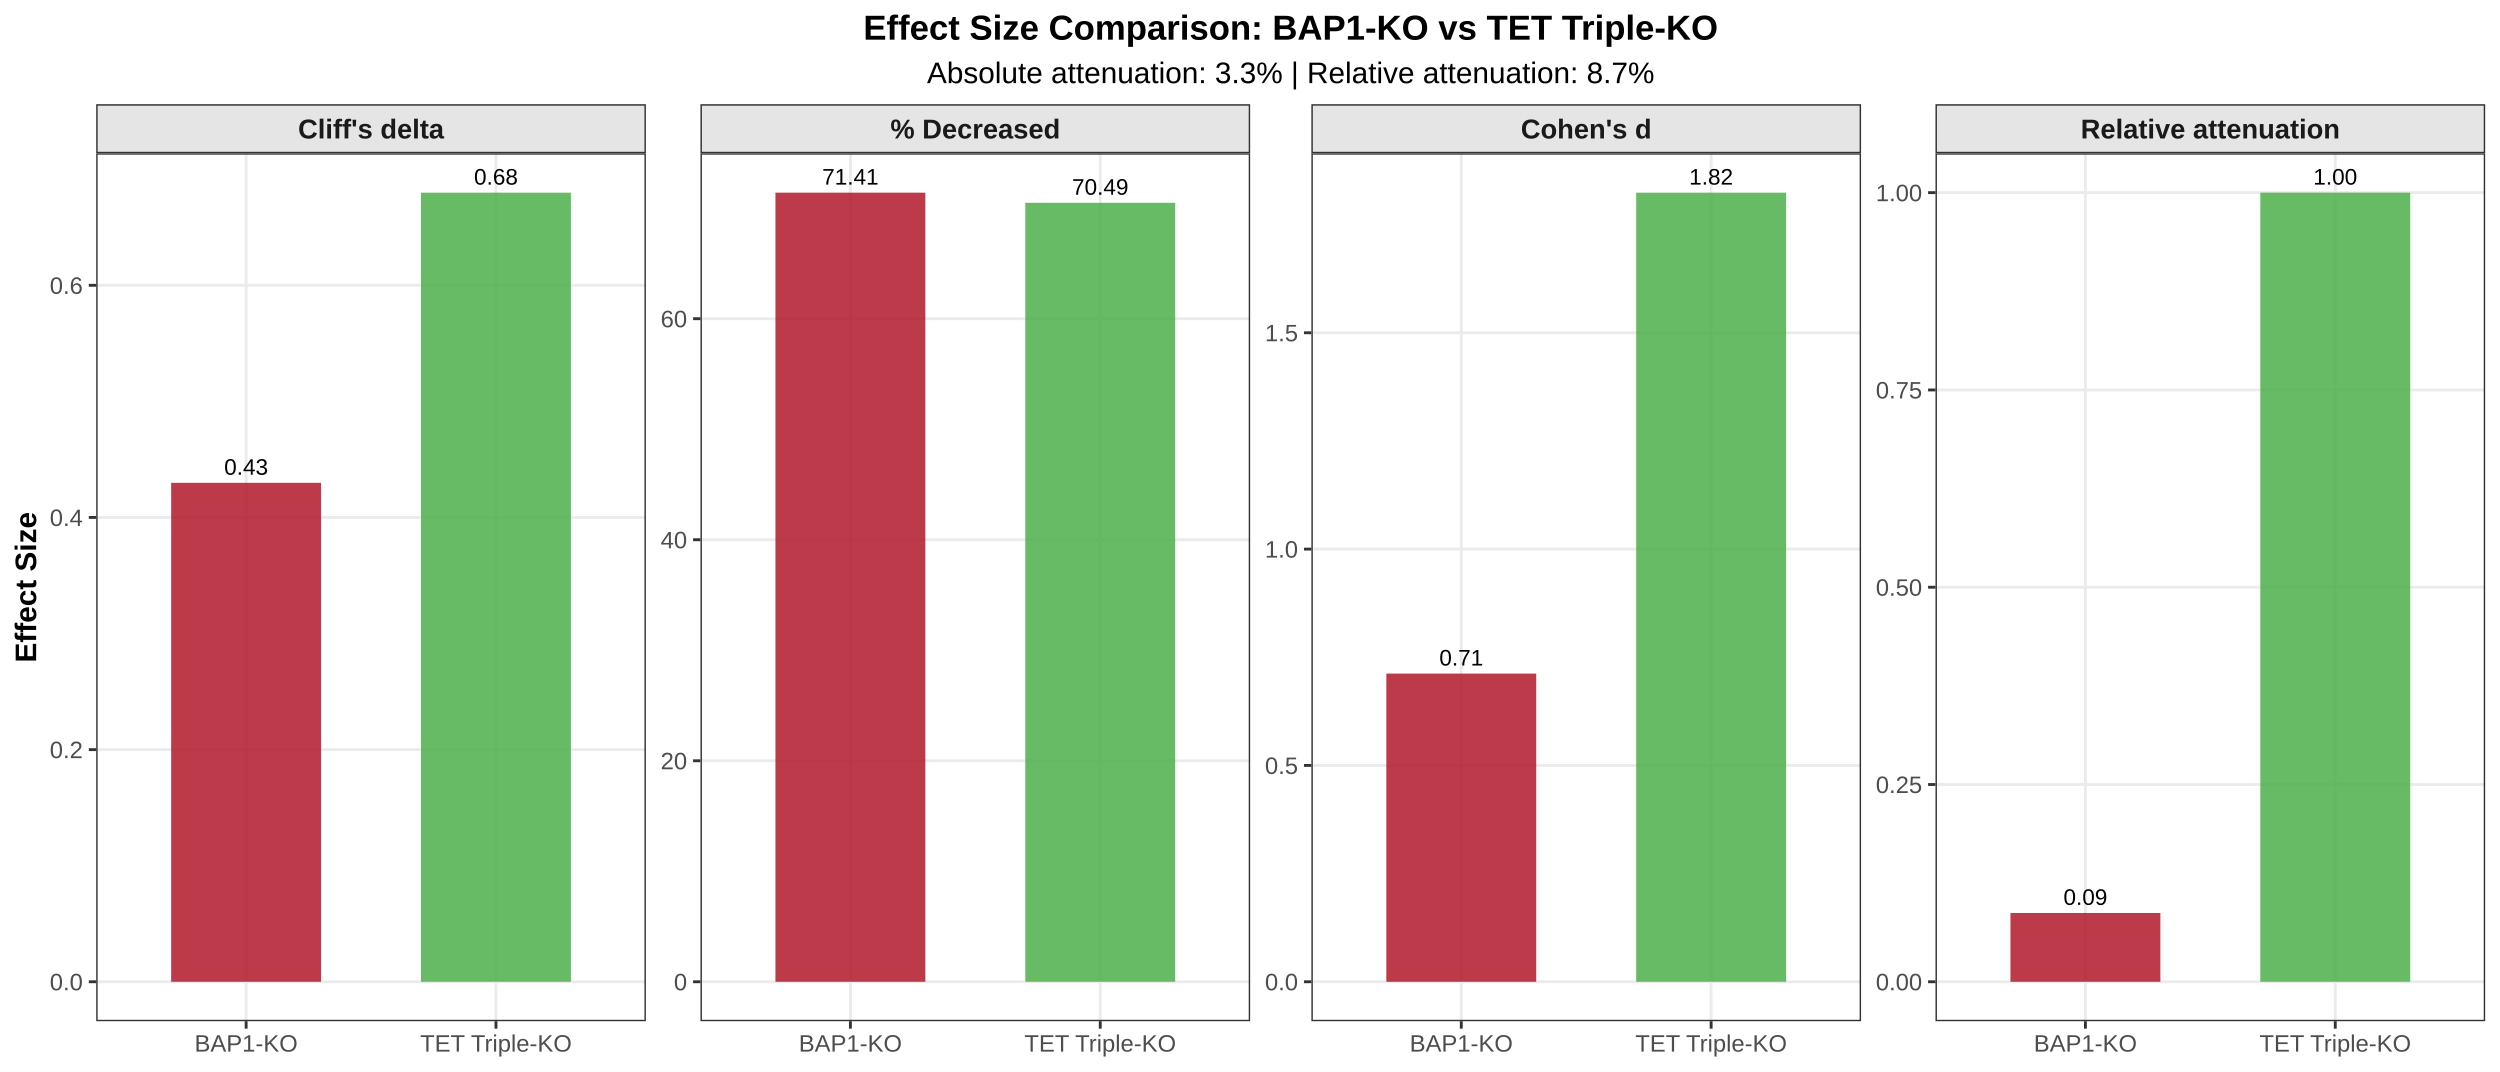
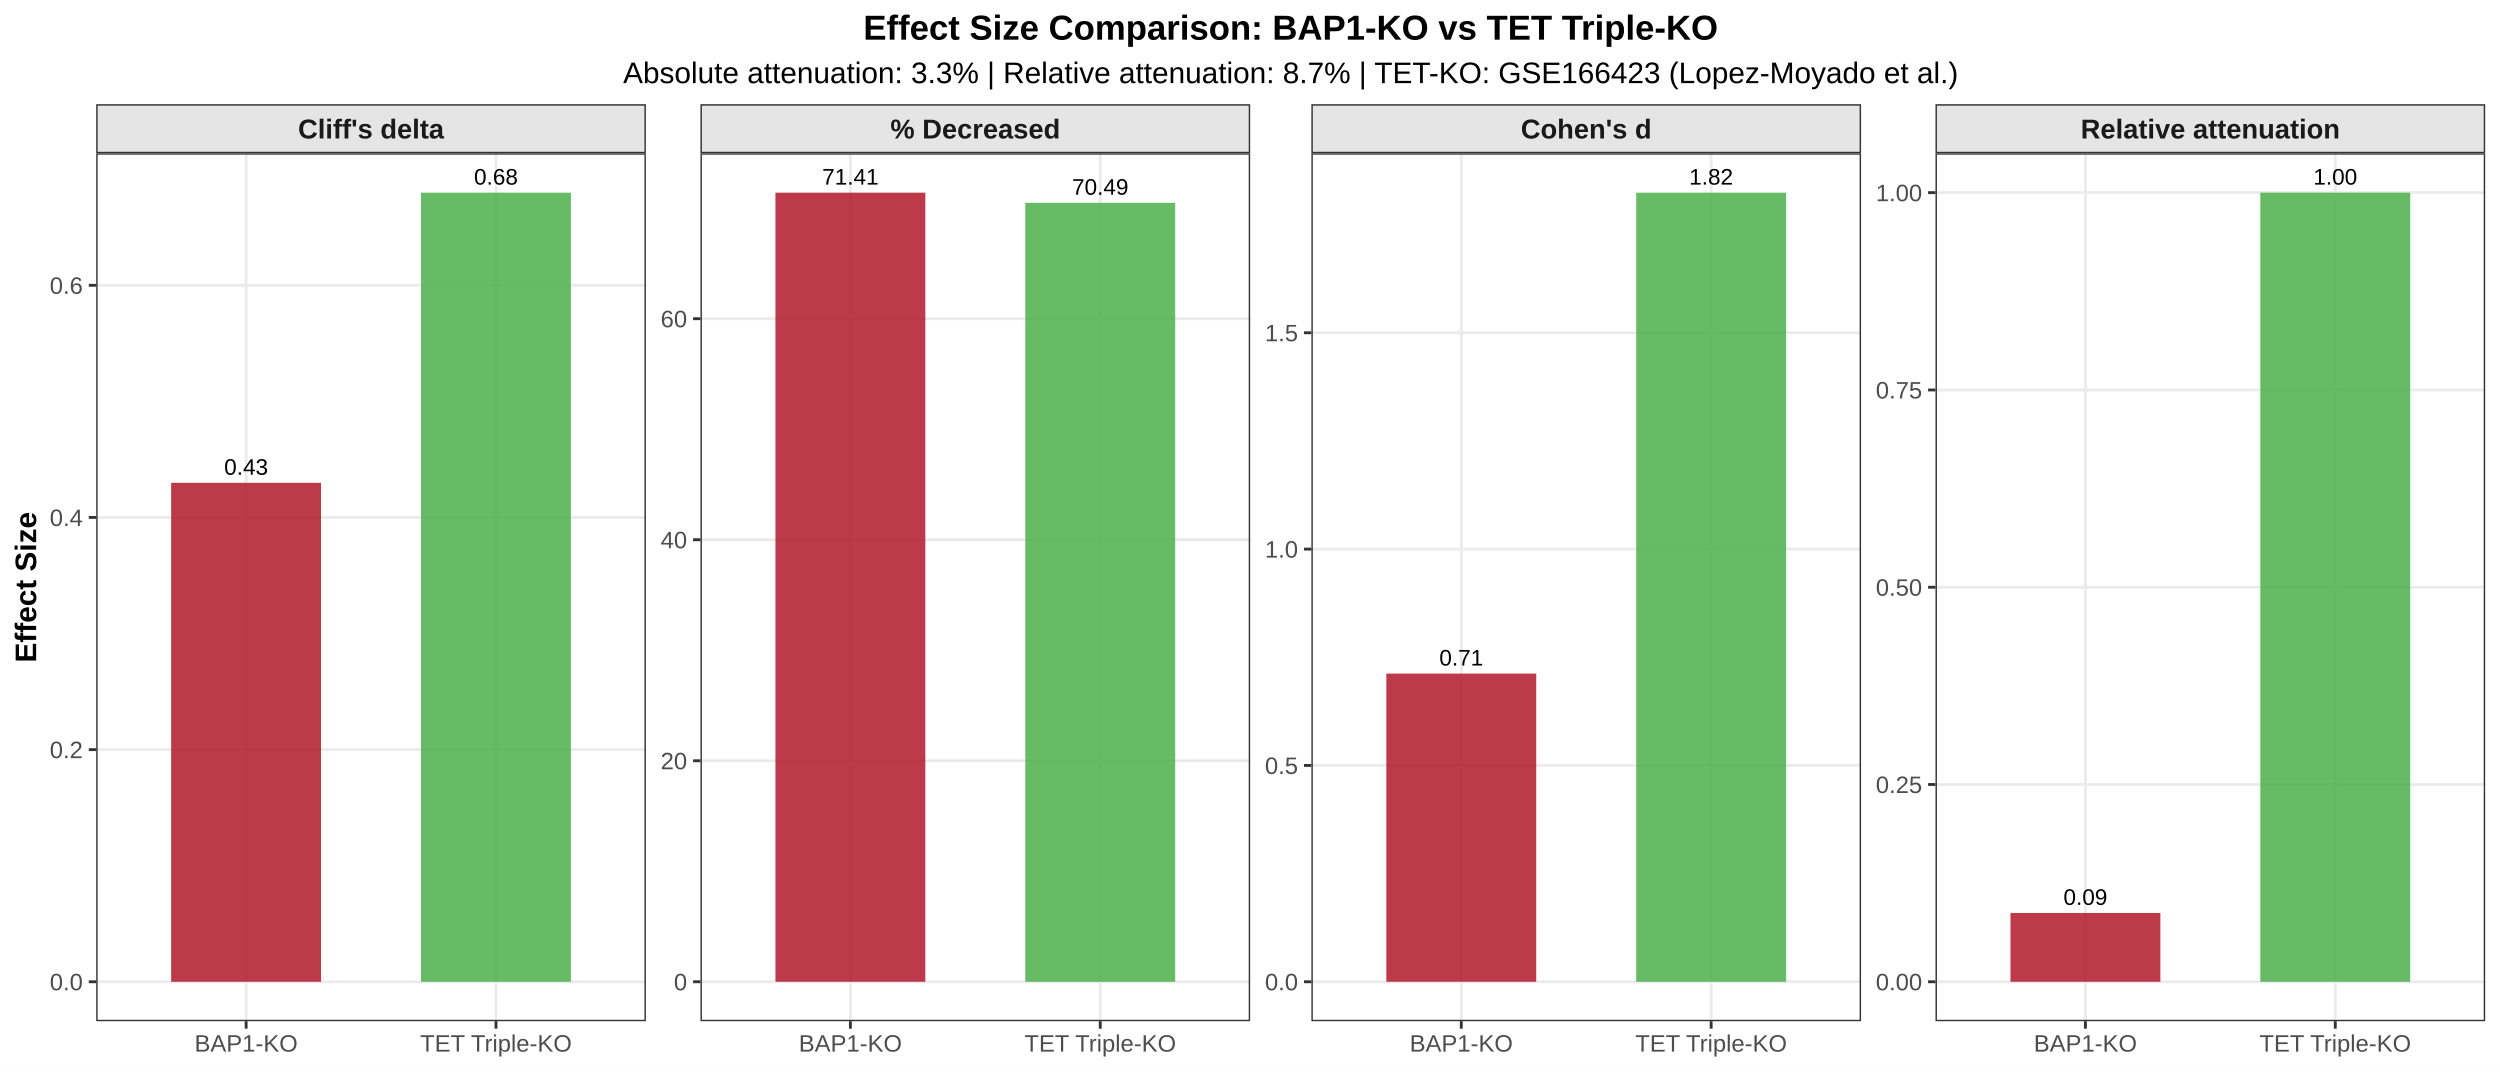
<svg xmlns="http://www.w3.org/2000/svg" width="1008.00pt" height="432.00pt" viewBox="0 0 1008.00 432.00">
  <g class="svglite">
    <defs>
      <style type="text/css">
    .svglite line, .svglite polyline, .svglite polygon, .svglite path, .svglite rect, .svglite circle {
      fill: none;
      stroke: #000000;
      stroke-linecap: round;
      stroke-linejoin: round;
      stroke-miterlimit: 10.00;
    }
    .svglite text {
      white-space: pre;
    }
    .svglite g.glyphgroup path {
      fill: inherit;
      stroke: none;
    }
  </style>
    </defs>
    <rect width="100%" height="100%" style="stroke: none; fill: #FFFFFF;" />
    <defs>
      <clipPath id="cpMC4wMHwxMDA4LjAwfDAuMDB8NDMyLjAw">
        <rect x="0.00" y="0.00" width="1008.00" height="432.00" />
      </clipPath>
    </defs>
    <g clip-path="url(#cpMC4wMHwxMDA4LjAwfDAuMDB8NDMyLjAw)">
      <rect x="0" y="0.00" width="1008.00" height="432.00" style="stroke-width: 1.16; stroke: #FFFFFF; fill: #FFFFFF;" />
    </g>
    <defs>
      <clipPath id="cpMzguNzl8MjYwLjQyfDYxLjc4fDQxMS43Ng==">
        <rect x="38.79" y="61.78" width="221.63" height="349.98" />
      </clipPath>
    </defs>
    <g clip-path="url(#cpMzguNzl8MjYwLjQyfDYxLjc4fDQxMS43Ng==)">
      <rect x="38.79" y="61.78" width="221.63" height="349.98" style="stroke-width: 1.16; stroke: none; fill: #FFFFFF;" />
      <polyline points="38.79,395.85 260.42,395.85 " style="stroke-width: 1.16; stroke: #EBEBEB; stroke-linecap: butt;" />
      <polyline points="38.79,302.25 260.42,302.25 " style="stroke-width: 1.16; stroke: #EBEBEB; stroke-linecap: butt;" />
      <polyline points="38.79,208.64 260.42,208.64 " style="stroke-width: 1.16; stroke: #EBEBEB; stroke-linecap: butt;" />
      <polyline points="38.79,115.04 260.42,115.04 " style="stroke-width: 1.16; stroke: #EBEBEB; stroke-linecap: butt;" />
      <polyline points="99.24,411.76 99.24,61.78 " style="stroke-width: 1.16; stroke: #EBEBEB; stroke-linecap: butt;" />
      <polyline points="199.98,411.76 199.98,61.78 " style="stroke-width: 1.16; stroke: #EBEBEB; stroke-linecap: butt;" />
      <rect x="69.01" y="194.67" width="60.44" height="201.18" style="stroke-width: 1.16; stroke: none; stroke-linecap: butt; stroke-linejoin: miter; fill: #B2182B; fill-opacity: 0.85;" />
      <rect x="169.75" y="77.68" width="60.44" height="318.17" style="stroke-width: 1.16; stroke: none; stroke-linecap: butt; stroke-linejoin: miter; fill: #4DAF4A; fill-opacity: 0.85;" />
      <text x="99.24" y="191.42" text-anchor="middle" style="font-size: 9.10px; font-family: &quot;Arial&quot;;" textLength="17.72px" lengthAdjust="spacingAndGlyphs">0.43</text>
      <text x="199.98" y="74.43" text-anchor="middle" style="font-size: 9.10px; font-family: &quot;Arial&quot;;" textLength="17.72px" lengthAdjust="spacingAndGlyphs">0.68</text>
      <rect x="38.79" y="61.78" width="221.63" height="349.98" style="stroke-width: 1.16; stroke: #333333;" />
    </g>
    <g clip-path="url(#cpMC4wMHwxMDA4LjAwfDAuMDB8NDMyLjAw)">
</g>
    <defs>
      <clipPath id="cpMjgyLjQzfDUwNC4wNnw2MS43OHw0MTEuNzY=">
        <rect x="282.43" y="61.78" width="221.63" height="349.98" />
      </clipPath>
    </defs>
    <g clip-path="url(#cpMjgyLjQzfDUwNC4wNnw2MS43OHw0MTEuNzY=)">
      <rect x="282.43" y="61.78" width="221.63" height="349.98" style="stroke-width: 1.16; stroke: none; fill: #FFFFFF;" />
      <polyline points="282.43,395.85 504.06,395.85 " style="stroke-width: 1.16; stroke: #EBEBEB; stroke-linecap: butt;" />
      <polyline points="282.43,306.74 504.06,306.74 " style="stroke-width: 1.16; stroke: #EBEBEB; stroke-linecap: butt;" />
      <polyline points="282.43,217.62 504.06,217.62 " style="stroke-width: 1.16; stroke: #EBEBEB; stroke-linecap: butt;" />
      <polyline points="282.43,128.51 504.06,128.51 " style="stroke-width: 1.16; stroke: #EBEBEB; stroke-linecap: butt;" />
      <polyline points="342.88,411.76 342.88,61.78 " style="stroke-width: 1.16; stroke: #EBEBEB; stroke-linecap: butt;" />
      <polyline points="443.62,411.76 443.62,61.78 " style="stroke-width: 1.16; stroke: #EBEBEB; stroke-linecap: butt;" />
      <rect x="312.66" y="77.68" width="60.44" height="318.17" style="stroke-width: 1.16; stroke: none; stroke-linecap: butt; stroke-linejoin: miter; fill: #B2182B; fill-opacity: 0.85;" />
      <rect x="413.40" y="81.77" width="60.44" height="314.08" style="stroke-width: 1.16; stroke: none; stroke-linecap: butt; stroke-linejoin: miter; fill: #4DAF4A; fill-opacity: 0.85;" />
      <text x="342.88" y="74.43" text-anchor="middle" style="font-size: 9.10px; font-family: &quot;Arial&quot;;" textLength="22.78px" lengthAdjust="spacingAndGlyphs">71.41</text>
      <text x="443.62" y="78.51" text-anchor="middle" style="font-size: 9.10px; font-family: &quot;Arial&quot;;" textLength="22.78px" lengthAdjust="spacingAndGlyphs">70.49</text>
      <rect x="282.43" y="61.78" width="221.63" height="349.98" style="stroke-width: 1.16; stroke: #333333;" />
    </g>
    <g clip-path="url(#cpMC4wMHwxMDA4LjAwfDAuMDB8NDMyLjAw)">
</g>
    <defs>
      <clipPath id="cpNTI4Ljc1fDc1MC4zOHw2MS43OHw0MTEuNzY=">
        <rect x="528.75" y="61.78" width="221.63" height="349.98" />
      </clipPath>
    </defs>
    <g clip-path="url(#cpNTI4Ljc1fDc1MC4zOHw2MS43OHw0MTEuNzY=)">
      <rect x="528.75" y="61.78" width="221.63" height="349.98" style="stroke-width: 1.16; stroke: none; fill: #FFFFFF;" />
      <polyline points="528.75,395.85 750.38,395.85 " style="stroke-width: 1.16; stroke: #EBEBEB; stroke-linecap: butt;" />
      <polyline points="528.75,308.62 750.38,308.62 " style="stroke-width: 1.16; stroke: #EBEBEB; stroke-linecap: butt;" />
      <polyline points="528.75,221.39 750.38,221.39 " style="stroke-width: 1.16; stroke: #EBEBEB; stroke-linecap: butt;" />
      <polyline points="528.75,134.17 750.38,134.17 " style="stroke-width: 1.16; stroke: #EBEBEB; stroke-linecap: butt;" />
      <polyline points="589.19,411.76 589.19,61.78 " style="stroke-width: 1.16; stroke: #EBEBEB; stroke-linecap: butt;" />
      <polyline points="689.93,411.76 689.93,61.78 " style="stroke-width: 1.16; stroke: #EBEBEB; stroke-linecap: butt;" />
      <rect x="558.97" y="271.59" width="60.44" height="124.26" style="stroke-width: 1.16; stroke: none; stroke-linecap: butt; stroke-linejoin: miter; fill: #B2182B; fill-opacity: 0.85;" />
      <rect x="659.71" y="77.68" width="60.44" height="318.17" style="stroke-width: 1.16; stroke: none; stroke-linecap: butt; stroke-linejoin: miter; fill: #4DAF4A; fill-opacity: 0.85;" />
      <text x="589.19" y="268.34" text-anchor="middle" style="font-size: 9.10px; font-family: &quot;Arial&quot;;" textLength="17.72px" lengthAdjust="spacingAndGlyphs">0.71</text>
      <text x="689.93" y="74.43" text-anchor="middle" style="font-size: 9.10px; font-family: &quot;Arial&quot;;" textLength="17.72px" lengthAdjust="spacingAndGlyphs">1.82</text>
      <rect x="528.75" y="61.78" width="221.63" height="349.98" style="stroke-width: 1.16; stroke: #333333;" />
    </g>
    <g clip-path="url(#cpMC4wMHwxMDA4LjAwfDAuMDB8NDMyLjAw)">
</g>
    <defs>
      <clipPath id="cpNzgwLjM5fDEwMDIuMDJ8NjEuNzh8NDExLjc2">
        <rect x="780.39" y="61.78" width="221.63" height="349.98" />
      </clipPath>
    </defs>
    <g clip-path="url(#cpNzgwLjM5fDEwMDIuMDJ8NjEuNzh8NDExLjc2)">
      <rect x="780.39" y="61.78" width="221.63" height="349.98" style="stroke-width: 1.16; stroke: none; fill: #FFFFFF;" />
      <polyline points="780.39,395.85 1002.02,395.85 " style="stroke-width: 1.16; stroke: #EBEBEB; stroke-linecap: butt;" />
      <polyline points="780.39,316.31 1002.02,316.31 " style="stroke-width: 1.16; stroke: #EBEBEB; stroke-linecap: butt;" />
      <polyline points="780.39,236.77 1002.02,236.77 " style="stroke-width: 1.16; stroke: #EBEBEB; stroke-linecap: butt;" />
      <polyline points="780.39,157.23 1002.02,157.23 " style="stroke-width: 1.16; stroke: #EBEBEB; stroke-linecap: butt;" />
      <polyline points="780.39,77.68 1002.02,77.68 " style="stroke-width: 1.16; stroke: #EBEBEB; stroke-linecap: butt;" />
      <polyline points="840.84,411.76 840.84,61.78 " style="stroke-width: 1.16; stroke: #EBEBEB; stroke-linecap: butt;" />
      <polyline points="941.58,411.76 941.58,61.78 " style="stroke-width: 1.16; stroke: #EBEBEB; stroke-linecap: butt;" />
      <rect x="810.62" y="368.11" width="60.44" height="27.74" style="stroke-width: 1.16; stroke: none; stroke-linecap: butt; stroke-linejoin: miter; fill: #B2182B; fill-opacity: 0.85;" />
      <rect x="911.36" y="77.68" width="60.44" height="318.17" style="stroke-width: 1.16; stroke: none; stroke-linecap: butt; stroke-linejoin: miter; fill: #4DAF4A; fill-opacity: 0.85;" />
      <text x="840.84" y="364.85" text-anchor="middle" style="font-size: 9.10px; font-family: &quot;Arial&quot;;" textLength="17.72px" lengthAdjust="spacingAndGlyphs">0.09</text>
      <text x="941.58" y="74.43" text-anchor="middle" style="font-size: 9.10px; font-family: &quot;Arial&quot;;" textLength="17.72px" lengthAdjust="spacingAndGlyphs">1.00</text>
      <rect x="780.39" y="61.78" width="221.63" height="349.98" style="stroke-width: 1.16; stroke: #333333;" />
    </g>
    <g clip-path="url(#cpMC4wMHwxMDA4LjAwfDAuMDB8NDMyLjAw)">
</g>
    <defs>
      <clipPath id="cpMzguNzl8MjYwLjQyfDQyLjAyfDYxLjc4">
        <rect x="38.79" y="42.02" width="221.63" height="19.76" />
      </clipPath>
    </defs>
    <g clip-path="url(#cpMzguNzl8MjYwLjQyfDQyLjAyfDYxLjc4)">
      <rect x="38.79" y="42.02" width="221.63" height="19.76" style="stroke-width: 1.16; stroke: #333333; fill: #E5E5E5;" />
      <text x="149.61" y="55.83" text-anchor="middle" style="font-size: 11.00px; font-weight: bold;fill: #1A1A1A; font-family: &quot;Arial&quot;;" textLength="58.86px" lengthAdjust="spacingAndGlyphs">Cliff's delta</text>
    </g>
    <g clip-path="url(#cpMC4wMHwxMDA4LjAwfDAuMDB8NDMyLjAw)">
</g>
    <defs>
      <clipPath id="cpMjgyLjQzfDUwNC4wNnw0Mi4wMnw2MS43OA==">
        <rect x="282.43" y="42.02" width="221.63" height="19.76" />
      </clipPath>
    </defs>
    <g clip-path="url(#cpMjgyLjQzfDUwNC4wNnw0Mi4wMnw2MS43OA==)">
      <rect x="282.43" y="42.02" width="221.63" height="19.76" style="stroke-width: 1.16; stroke: #333333; fill: #E5E5E5;" />
      <text x="393.25" y="55.83" text-anchor="middle" style="font-size: 11.00px; font-weight: bold;fill: #1A1A1A; font-family: &quot;Arial&quot;;" textLength="68.53px" lengthAdjust="spacingAndGlyphs">% Decreased</text>
    </g>
    <g clip-path="url(#cpMC4wMHwxMDA4LjAwfDAuMDB8NDMyLjAw)">
</g>
    <defs>
      <clipPath id="cpNTI4Ljc1fDc1MC4zOHw0Mi4wMnw2MS43OA==">
        <rect x="528.75" y="42.02" width="221.63" height="19.76" />
      </clipPath>
    </defs>
    <g clip-path="url(#cpNTI4Ljc1fDc1MC4zOHw0Mi4wMnw2MS43OA==)">
      <rect x="528.75" y="42.02" width="221.63" height="19.76" style="stroke-width: 1.16; stroke: #333333; fill: #E5E5E5;" />
      <text x="639.56" y="55.83" text-anchor="middle" style="font-size: 11.00px; font-weight: bold;fill: #1A1A1A; font-family: &quot;Arial&quot;;" textLength="52.73px" lengthAdjust="spacingAndGlyphs">Cohen's d</text>
    </g>
    <g clip-path="url(#cpMC4wMHwxMDA4LjAwfDAuMDB8NDMyLjAw)">
</g>
    <defs>
      <clipPath id="cpNzgwLjM5fDEwMDIuMDJ8NDIuMDJ8NjEuNzg=">
        <rect x="780.39" y="42.02" width="221.63" height="19.76" />
      </clipPath>
    </defs>
    <g clip-path="url(#cpNzgwLjM5fDEwMDIuMDJ8NDIuMDJ8NjEuNzg=)">
      <rect x="780.39" y="42.02" width="221.63" height="19.76" style="stroke-width: 1.16; stroke: #333333; fill: #E5E5E5;" />
      <text x="891.21" y="55.83" text-anchor="middle" style="font-size: 11.00px; font-weight: bold;fill: #1A1A1A; font-family: &quot;Arial&quot;;" textLength="104.56px" lengthAdjust="spacingAndGlyphs">Relative attenuation</text>
    </g>
    <g clip-path="url(#cpMC4wMHwxMDA4LjAwfDAuMDB8NDMyLjAw)">
      <polyline points="99.24,414.75 99.24,411.76 " style="stroke-width: 1.16; stroke: #333333; stroke-linecap: butt;" />
      <polyline points="199.98,414.75 199.98,411.76 " style="stroke-width: 1.16; stroke: #333333; stroke-linecap: butt;" />
      <text x="99.24" y="424.01" text-anchor="middle" style="font-size: 9.60px;fill: #4D4D4D; font-family: &quot;Arial&quot;;" textLength="41.61px" lengthAdjust="spacingAndGlyphs">BAP1-KO</text>
      <text x="199.98" y="424.01" text-anchor="middle" style="font-size: 9.60px;fill: #4D4D4D; font-family: &quot;Arial&quot;;" textLength="61.11px" lengthAdjust="spacingAndGlyphs">TET Triple-KO</text>
      <polyline points="342.88,414.75 342.88,411.76 " style="stroke-width: 1.16; stroke: #333333; stroke-linecap: butt;" />
      <polyline points="443.62,414.75 443.62,411.76 " style="stroke-width: 1.16; stroke: #333333; stroke-linecap: butt;" />
      <text x="342.88" y="424.01" text-anchor="middle" style="font-size: 9.60px;fill: #4D4D4D; font-family: &quot;Arial&quot;;" textLength="41.61px" lengthAdjust="spacingAndGlyphs">BAP1-KO</text>
      <text x="443.62" y="424.01" text-anchor="middle" style="font-size: 9.60px;fill: #4D4D4D; font-family: &quot;Arial&quot;;" textLength="61.11px" lengthAdjust="spacingAndGlyphs">TET Triple-KO</text>
      <polyline points="589.19,414.75 589.19,411.76 " style="stroke-width: 1.16; stroke: #333333; stroke-linecap: butt;" />
      <polyline points="689.93,414.75 689.93,411.76 " style="stroke-width: 1.16; stroke: #333333; stroke-linecap: butt;" />
      <text x="589.19" y="424.01" text-anchor="middle" style="font-size: 9.60px;fill: #4D4D4D; font-family: &quot;Arial&quot;;" textLength="41.61px" lengthAdjust="spacingAndGlyphs">BAP1-KO</text>
      <text x="689.93" y="424.01" text-anchor="middle" style="font-size: 9.60px;fill: #4D4D4D; font-family: &quot;Arial&quot;;" textLength="61.11px" lengthAdjust="spacingAndGlyphs">TET Triple-KO</text>
      <polyline points="840.84,414.75 840.84,411.76 " style="stroke-width: 1.16; stroke: #333333; stroke-linecap: butt;" />
      <polyline points="941.58,414.75 941.58,411.76 " style="stroke-width: 1.16; stroke: #333333; stroke-linecap: butt;" />
      <text x="840.84" y="424.01" text-anchor="middle" style="font-size: 9.60px;fill: #4D4D4D; font-family: &quot;Arial&quot;;" textLength="41.61px" lengthAdjust="spacingAndGlyphs">BAP1-KO</text>
      <text x="941.58" y="424.01" text-anchor="middle" style="font-size: 9.60px;fill: #4D4D4D; font-family: &quot;Arial&quot;;" textLength="61.11px" lengthAdjust="spacingAndGlyphs">TET Triple-KO</text>
      <text x="775.01" y="399.28" text-anchor="end" style="font-size: 9.60px;fill: #4D4D4D; font-family: &quot;Arial&quot;;" textLength="18.66px" lengthAdjust="spacingAndGlyphs">0.00</text>
      <text x="775.01" y="319.74" text-anchor="end" style="font-size: 9.60px;fill: #4D4D4D; font-family: &quot;Arial&quot;;" textLength="18.66px" lengthAdjust="spacingAndGlyphs">0.25</text>
      <text x="775.01" y="240.20" text-anchor="end" style="font-size: 9.60px;fill: #4D4D4D; font-family: &quot;Arial&quot;;" textLength="18.66px" lengthAdjust="spacingAndGlyphs">0.50</text>
      <text x="775.01" y="160.66" text-anchor="end" style="font-size: 9.60px;fill: #4D4D4D; font-family: &quot;Arial&quot;;" textLength="18.66px" lengthAdjust="spacingAndGlyphs">0.75</text>
      <text x="775.01" y="81.12" text-anchor="end" style="font-size: 9.60px;fill: #4D4D4D; font-family: &quot;Arial&quot;;" textLength="18.66px" lengthAdjust="spacingAndGlyphs">1.00</text>
      <polyline points="777.40,395.85 780.39,395.85 " style="stroke-width: 1.16; stroke: #333333; stroke-linecap: butt;" />
      <polyline points="777.40,316.31 780.39,316.31 " style="stroke-width: 1.16; stroke: #333333; stroke-linecap: butt;" />
      <polyline points="777.40,236.77 780.39,236.77 " style="stroke-width: 1.16; stroke: #333333; stroke-linecap: butt;" />
      <polyline points="777.40,157.23 780.39,157.23 " style="stroke-width: 1.16; stroke: #333333; stroke-linecap: butt;" />
      <polyline points="777.40,77.68 780.39,77.68 " style="stroke-width: 1.16; stroke: #333333; stroke-linecap: butt;" />
      <text x="523.37" y="399.28" text-anchor="end" style="font-size: 9.60px;fill: #4D4D4D; font-family: &quot;Arial&quot;;" textLength="13.33px" lengthAdjust="spacingAndGlyphs">0.0</text>
      <text x="523.37" y="312.06" text-anchor="end" style="font-size: 9.60px;fill: #4D4D4D; font-family: &quot;Arial&quot;;" textLength="13.33px" lengthAdjust="spacingAndGlyphs">0.5</text>
      <text x="523.37" y="224.83" text-anchor="end" style="font-size: 9.60px;fill: #4D4D4D; font-family: &quot;Arial&quot;;" textLength="13.33px" lengthAdjust="spacingAndGlyphs">1.0</text>
      <text x="523.37" y="137.60" text-anchor="end" style="font-size: 9.60px;fill: #4D4D4D; font-family: &quot;Arial&quot;;" textLength="13.33px" lengthAdjust="spacingAndGlyphs">1.5</text>
      <polyline points="525.76,395.85 528.75,395.85 " style="stroke-width: 1.16; stroke: #333333; stroke-linecap: butt;" />
      <polyline points="525.76,308.62 528.75,308.62 " style="stroke-width: 1.16; stroke: #333333; stroke-linecap: butt;" />
      <polyline points="525.76,221.39 528.75,221.39 " style="stroke-width: 1.16; stroke: #333333; stroke-linecap: butt;" />
      <polyline points="525.76,134.17 528.75,134.17 " style="stroke-width: 1.16; stroke: #333333; stroke-linecap: butt;" />
      <text x="277.05" y="399.28" text-anchor="end" style="font-size: 9.60px;fill: #4D4D4D; font-family: &quot;Arial&quot;;" textLength="5.33px" lengthAdjust="spacingAndGlyphs">0</text>
      <text x="277.05" y="310.17" text-anchor="end" style="font-size: 9.60px;fill: #4D4D4D; font-family: &quot;Arial&quot;;" textLength="10.66px" lengthAdjust="spacingAndGlyphs">20</text>
      <text x="277.05" y="221.06" text-anchor="end" style="font-size: 9.60px;fill: #4D4D4D; font-family: &quot;Arial&quot;;" textLength="10.66px" lengthAdjust="spacingAndGlyphs">40</text>
      <text x="277.05" y="131.94" text-anchor="end" style="font-size: 9.60px;fill: #4D4D4D; font-family: &quot;Arial&quot;;" textLength="10.66px" lengthAdjust="spacingAndGlyphs">60</text>
      <polyline points="279.45,395.85 282.43,395.85 " style="stroke-width: 1.16; stroke: #333333; stroke-linecap: butt;" />
      <polyline points="279.45,306.74 282.43,306.74 " style="stroke-width: 1.16; stroke: #333333; stroke-linecap: butt;" />
      <polyline points="279.45,217.62 282.43,217.62 " style="stroke-width: 1.16; stroke: #333333; stroke-linecap: butt;" />
      <polyline points="279.45,128.51 282.43,128.51 " style="stroke-width: 1.16; stroke: #333333; stroke-linecap: butt;" />
      <text x="33.41" y="399.28" text-anchor="end" style="font-size: 9.60px;fill: #4D4D4D; font-family: &quot;Arial&quot;;" textLength="13.33px" lengthAdjust="spacingAndGlyphs">0.0</text>
      <text x="33.41" y="305.68" text-anchor="end" style="font-size: 9.60px;fill: #4D4D4D; font-family: &quot;Arial&quot;;" textLength="13.33px" lengthAdjust="spacingAndGlyphs">0.2</text>
      <text x="33.41" y="212.08" text-anchor="end" style="font-size: 9.60px;fill: #4D4D4D; font-family: &quot;Arial&quot;;" textLength="13.33px" lengthAdjust="spacingAndGlyphs">0.4</text>
      <text x="33.41" y="118.48" text-anchor="end" style="font-size: 9.60px;fill: #4D4D4D; font-family: &quot;Arial&quot;;" textLength="13.33px" lengthAdjust="spacingAndGlyphs">0.6</text>
      <polyline points="35.80,395.85 38.79,395.85 " style="stroke-width: 1.16; stroke: #333333; stroke-linecap: butt;" />
      <polyline points="35.80,302.25 38.79,302.25 " style="stroke-width: 1.16; stroke: #333333; stroke-linecap: butt;" />
      <polyline points="35.80,208.64 38.79,208.64 " style="stroke-width: 1.16; stroke: #333333; stroke-linecap: butt;" />
      <polyline points="35.80,115.04 38.79,115.04 " style="stroke-width: 1.16; stroke: #333333; stroke-linecap: butt;" />
      <text transform="translate(14.57,236.77) rotate(-90)" text-anchor="middle" style="font-size: 12.00px; font-weight: bold; font-family: &quot;Arial&quot;;" textLength="60.67px" lengthAdjust="spacingAndGlyphs">Effect Size</text>
-       <text x="520.41" y="33.52" text-anchor="middle" style="font-size: 12.00px; font-family: &quot;Arial&quot;;" textLength="293.20px" lengthAdjust="spacingAndGlyphs">Absolute attenuation: 3.3% | Relative attenuation: 8.7%</text>
+       <text x="520.41" y="33.52" text-anchor="middle" style="font-size: 12.00px; font-family: &quot;Arial&quot;;" textLength="538.14px" lengthAdjust="spacingAndGlyphs">Absolute attenuation: 3.3% | Relative attenuation: 8.7% | TET-KO: GSE166423 (Lopez-Moyado et al.)</text>
      <text x="520.41" y="16.00" text-anchor="middle" style="font-size: 14.00px; font-weight: bold; font-family: &quot;Arial&quot;;" textLength="344.55px" lengthAdjust="spacingAndGlyphs">Effect Size Comparison: BAP1-KO vs TET Triple-KO</text>
    </g>
  </g>
</svg>
